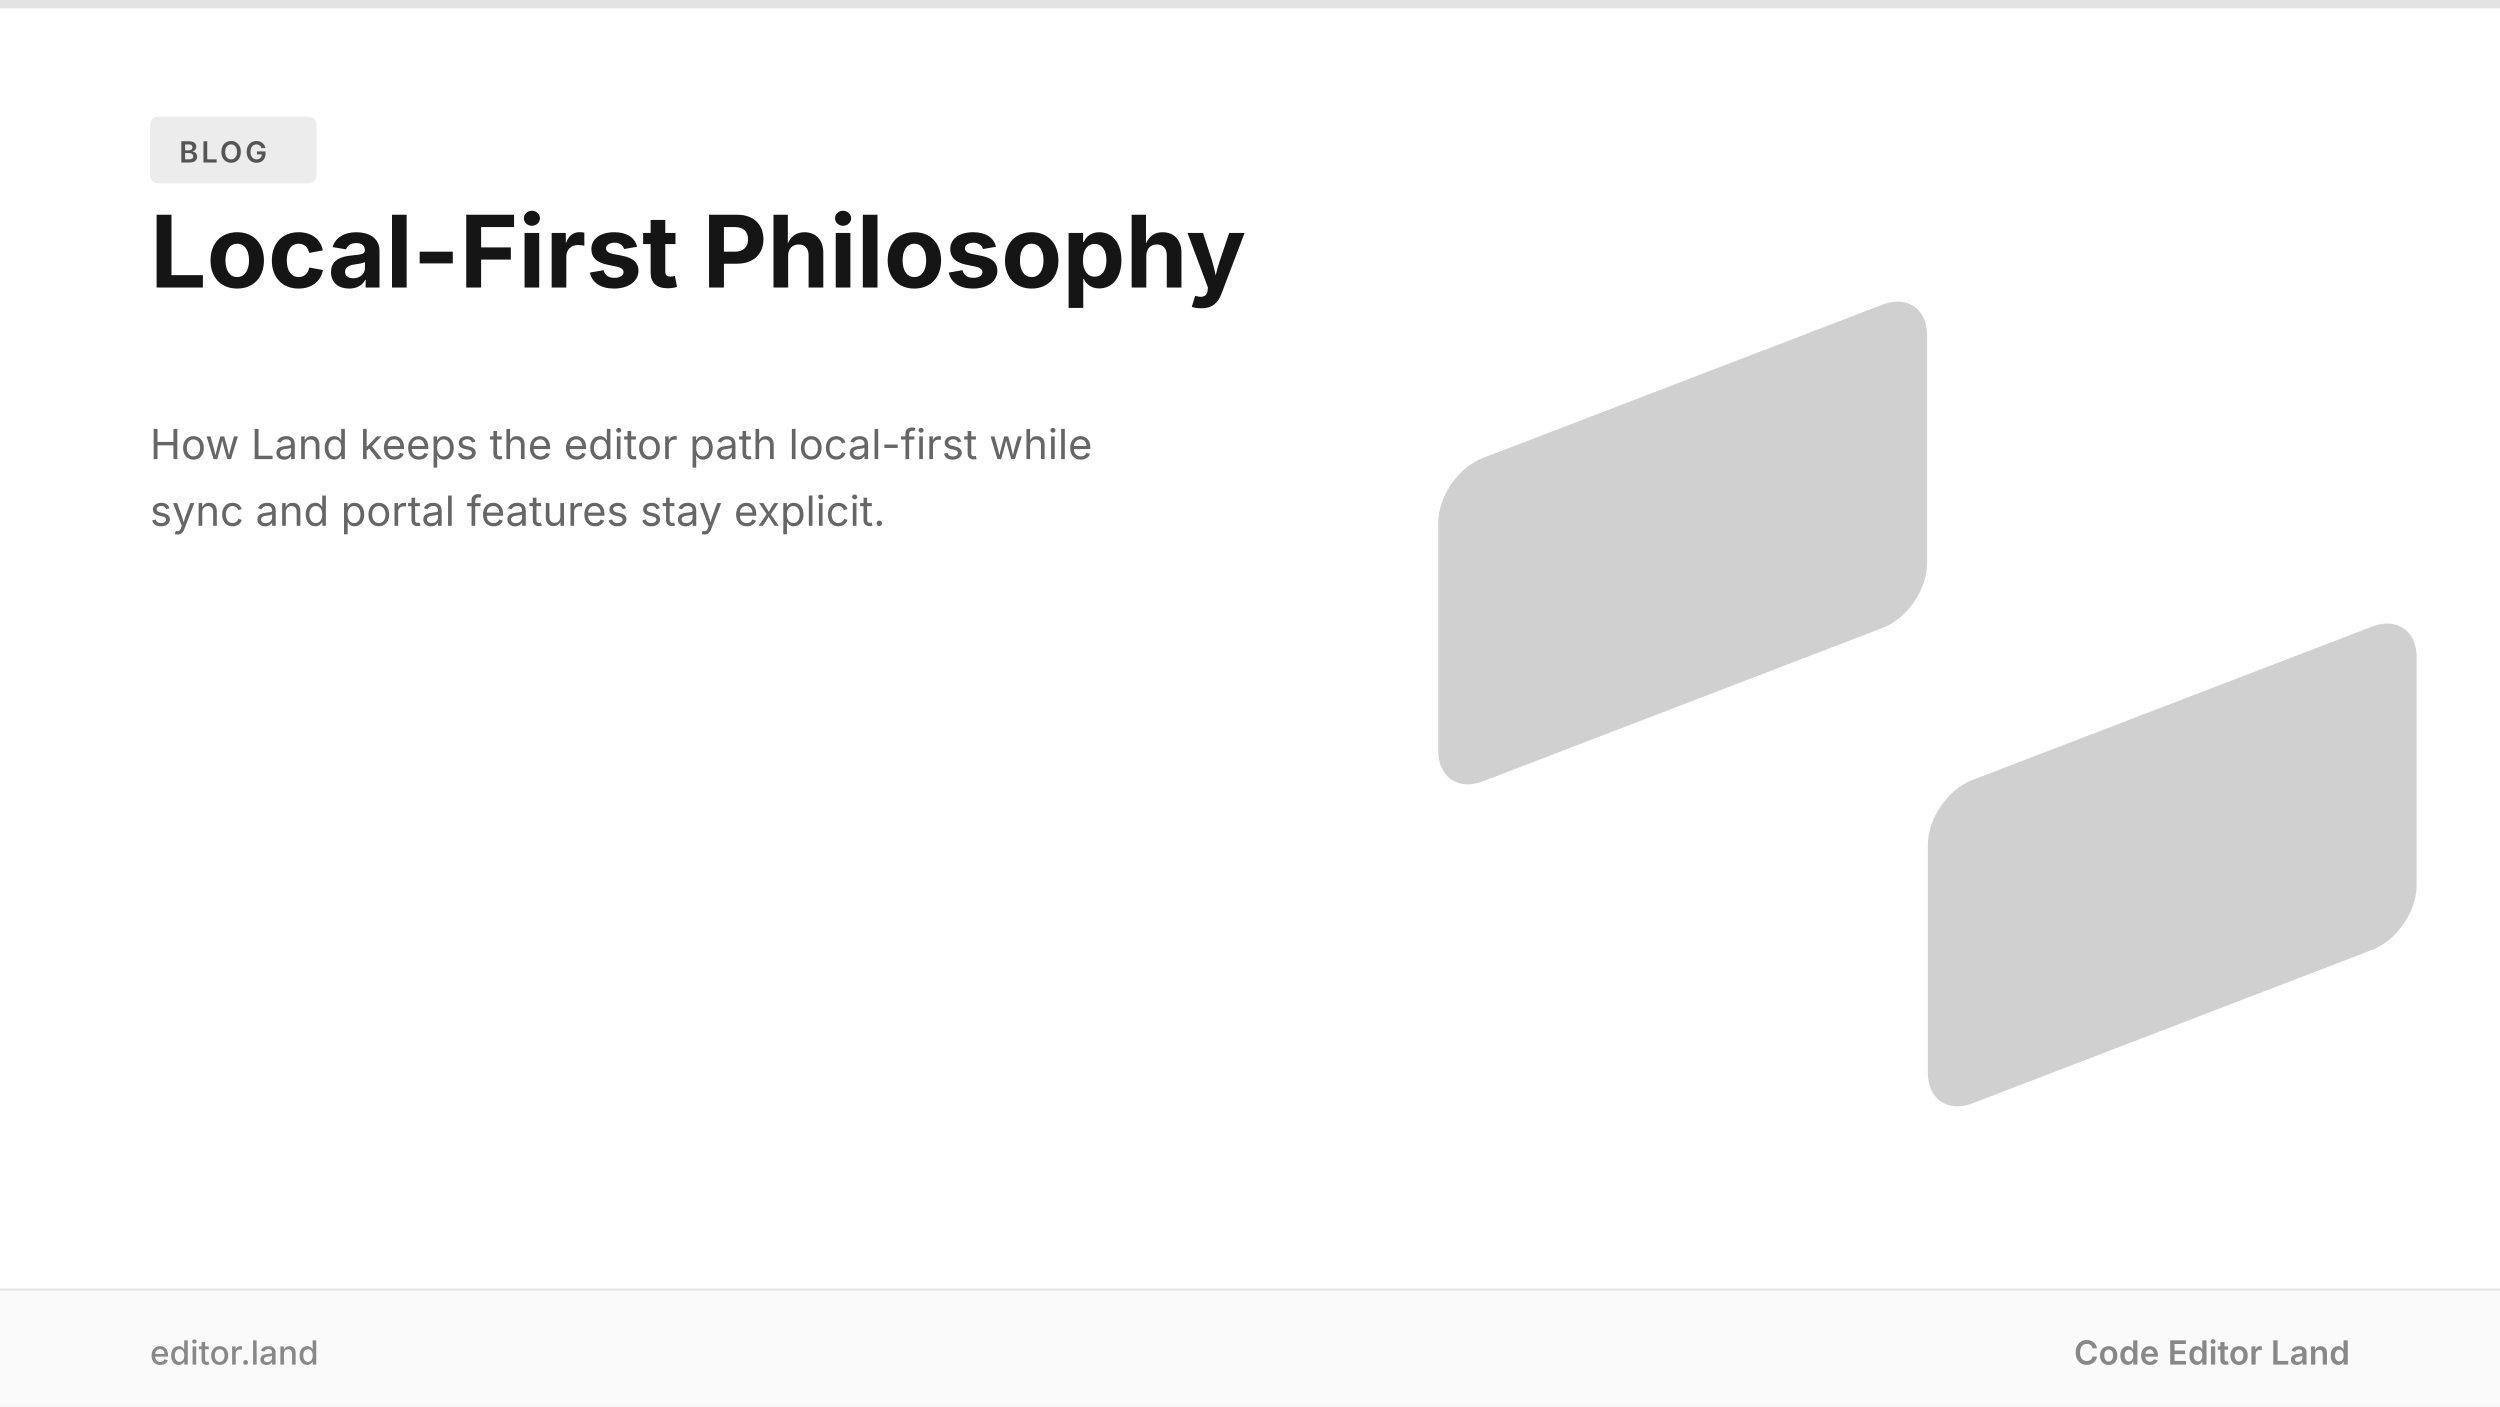
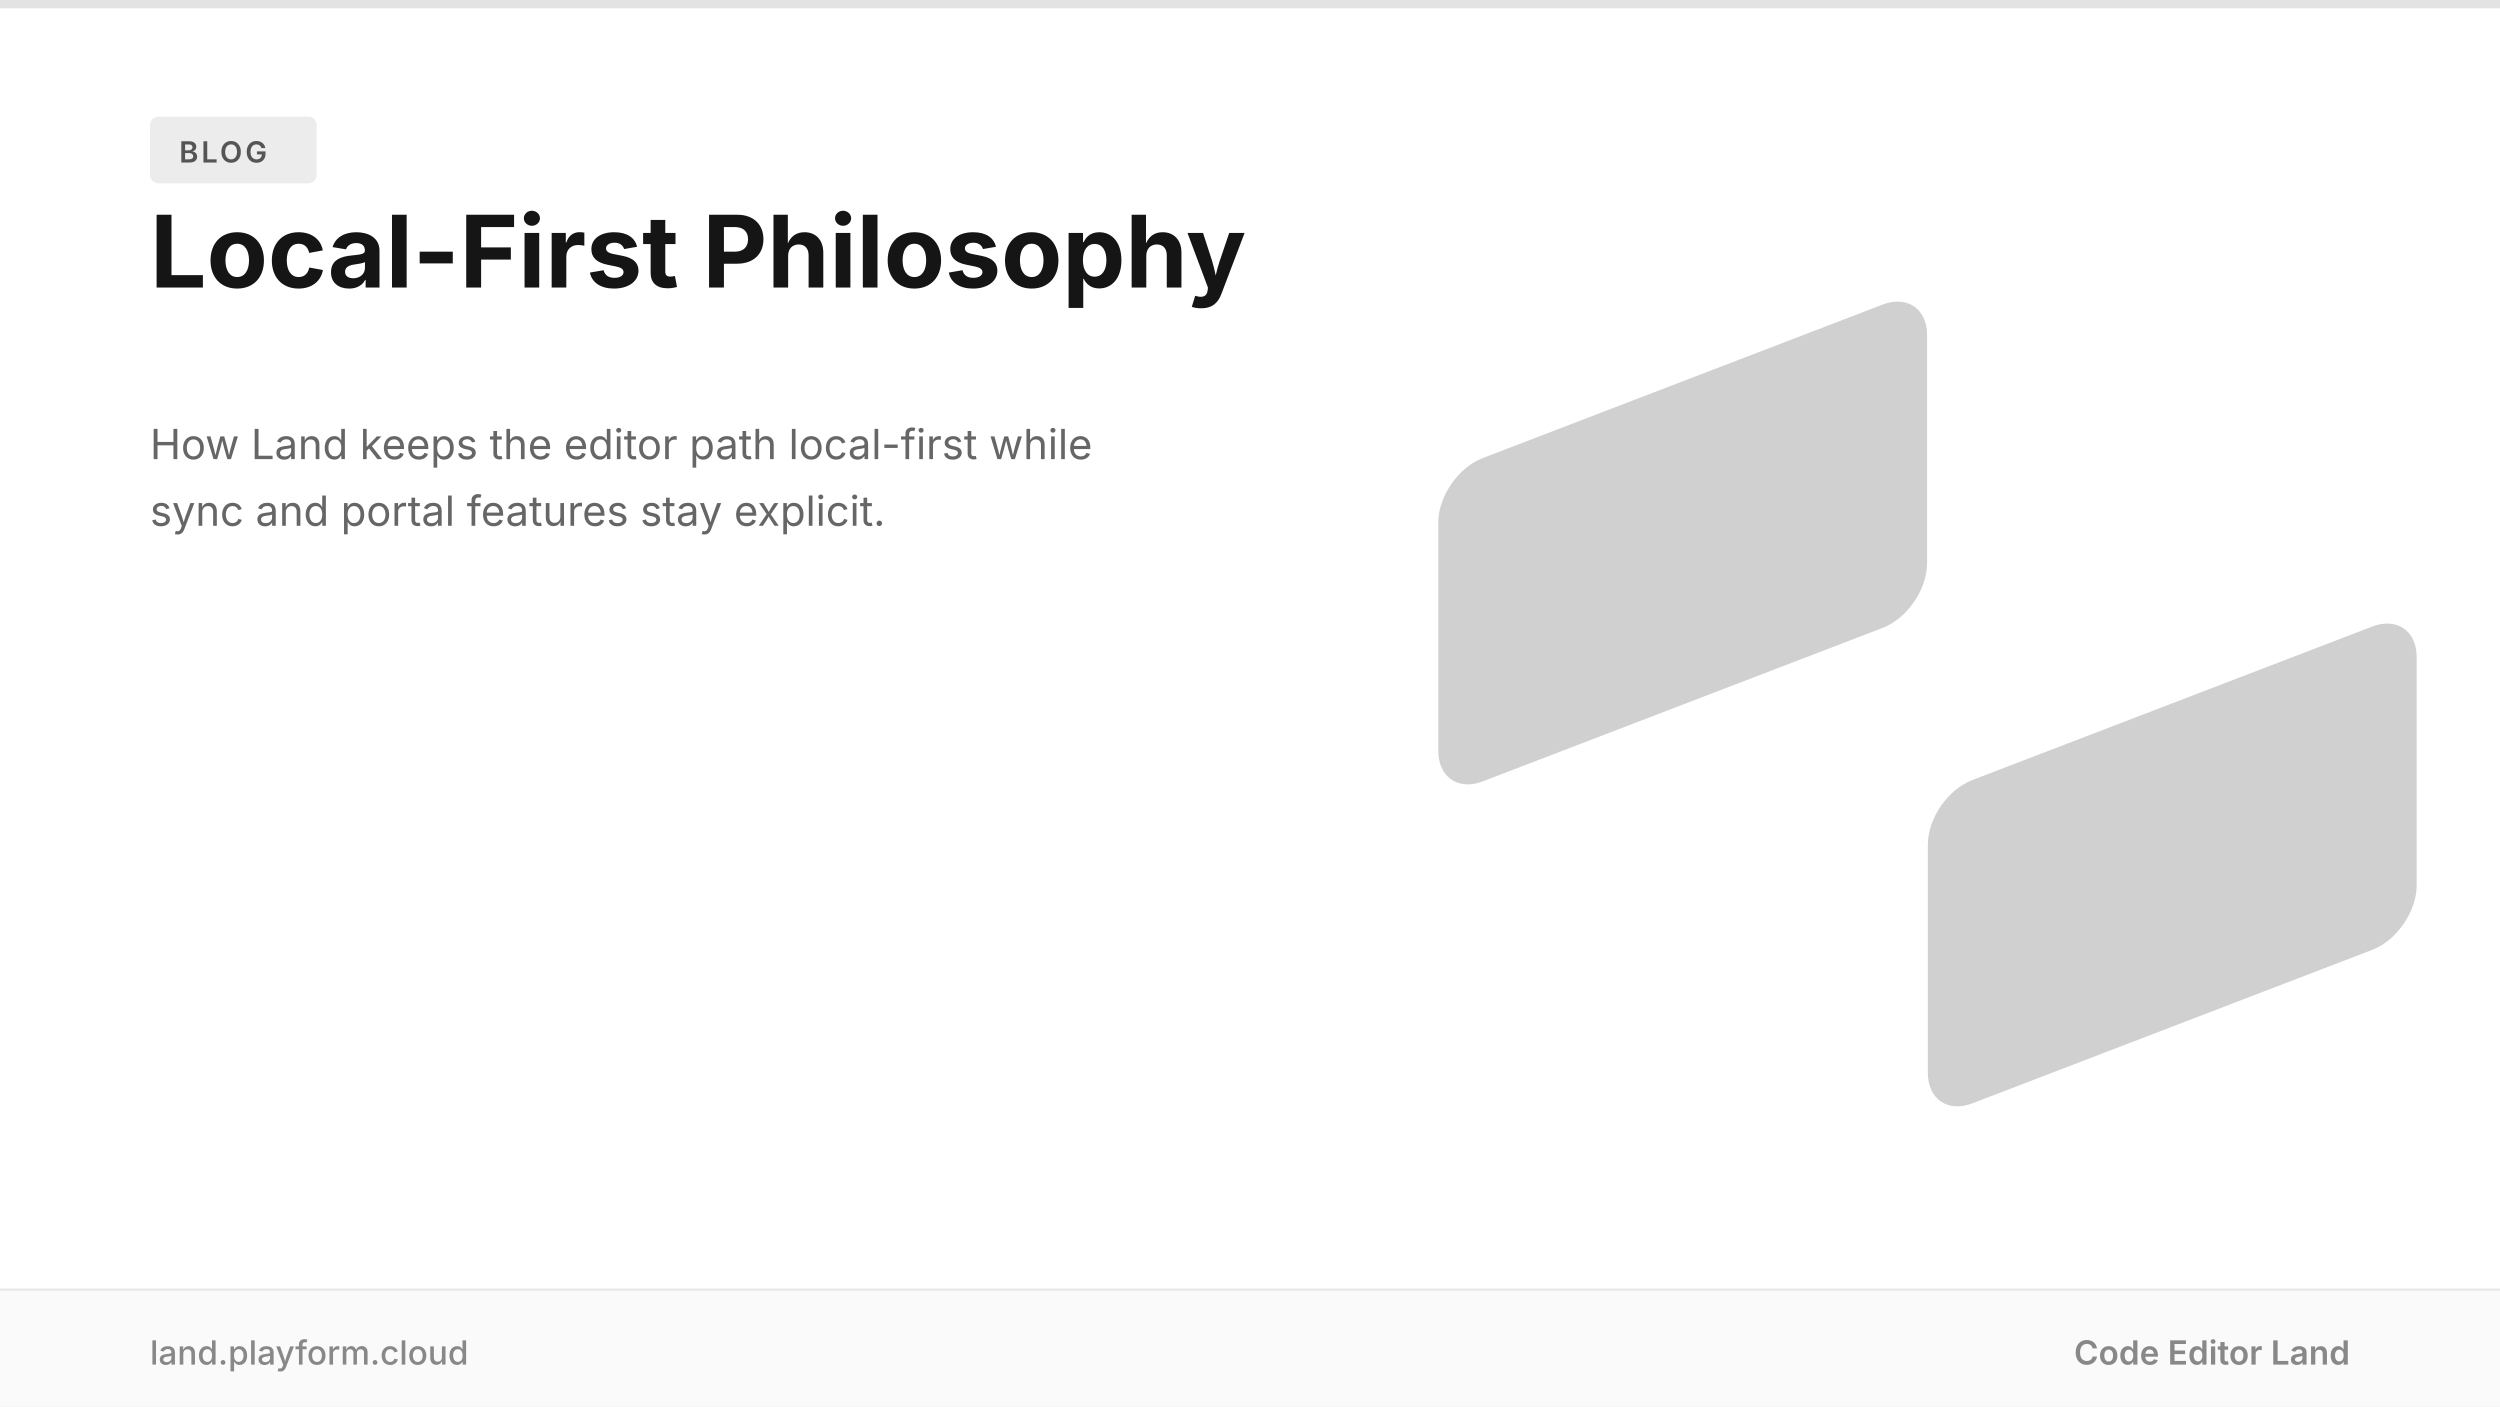
<svg xmlns="http://www.w3.org/2000/svg" width="1200" height="675" viewBox="0 0 1200 675">
  <path fill="#fff" d="M0 0h1200v675H0z" />
  <path fill="#151515" fill-opacity=".12" d="M0 0h1200v4H0z" />
  <rect width="1005.28" height="620.771" fill="#151515" fill-opacity=".2" rx="91.389" transform="matrix(-.2334 .08959 0 .25 925 138)" />
  <rect width="1005.28" height="620.771" fill="#151515" fill-opacity=".2" rx="91.389" transform="matrix(-.2334 .08959 0 .25 1160 292.55)" />
  <rect width="80" height="32" x="72" y="56" fill="#151515" fill-opacity=".08" rx="4" />
  <text x="86" y="78" fill="#555" font-family="system-ui, -apple-system, 'Segoe UI', sans-serif" font-size="14" font-weight="600" letter-spacing=".1em">BLOG</text>
  <text x="72" y="138" fill="#151515" font-family="system-ui, -apple-system, 'Segoe UI', sans-serif" font-size="48" font-weight="700">Local-First Philosophy</text>
  <text x="72" y="220.4" fill="#666" font-family="system-ui, -apple-system, 'Segoe UI', sans-serif" font-size="20" font-weight="400">How Land keeps the editor path local-first while</text>
  <text x="72" y="252.4" fill="#666" font-family="system-ui, -apple-system, 'Segoe UI', sans-serif" font-size="20" font-weight="400">sync and portal features stay explicit.</text>
  <path fill="#fafafa" d="M0 619h1200v56H0z" />
  <path stroke="#e5e5e5" d="M0 619h1200" />
-   <text x="72" y="655" fill="#888" font-family="system-ui, -apple-system, 'Segoe UI', sans-serif" font-size="16" font-weight="500">editor.land</text>
+   <text x="72" y="655" fill="#888" font-family="system-ui, -apple-system, 'Segoe UI', sans-serif" font-size="16" font-weight="500">land.playform.cloud</text>
  <text x="1128" y="655" fill="#888" font-family="system-ui, -apple-system, 'Segoe UI', sans-serif" font-size="16" font-weight="600" text-anchor="end">Code Editor Land</text>
</svg>
